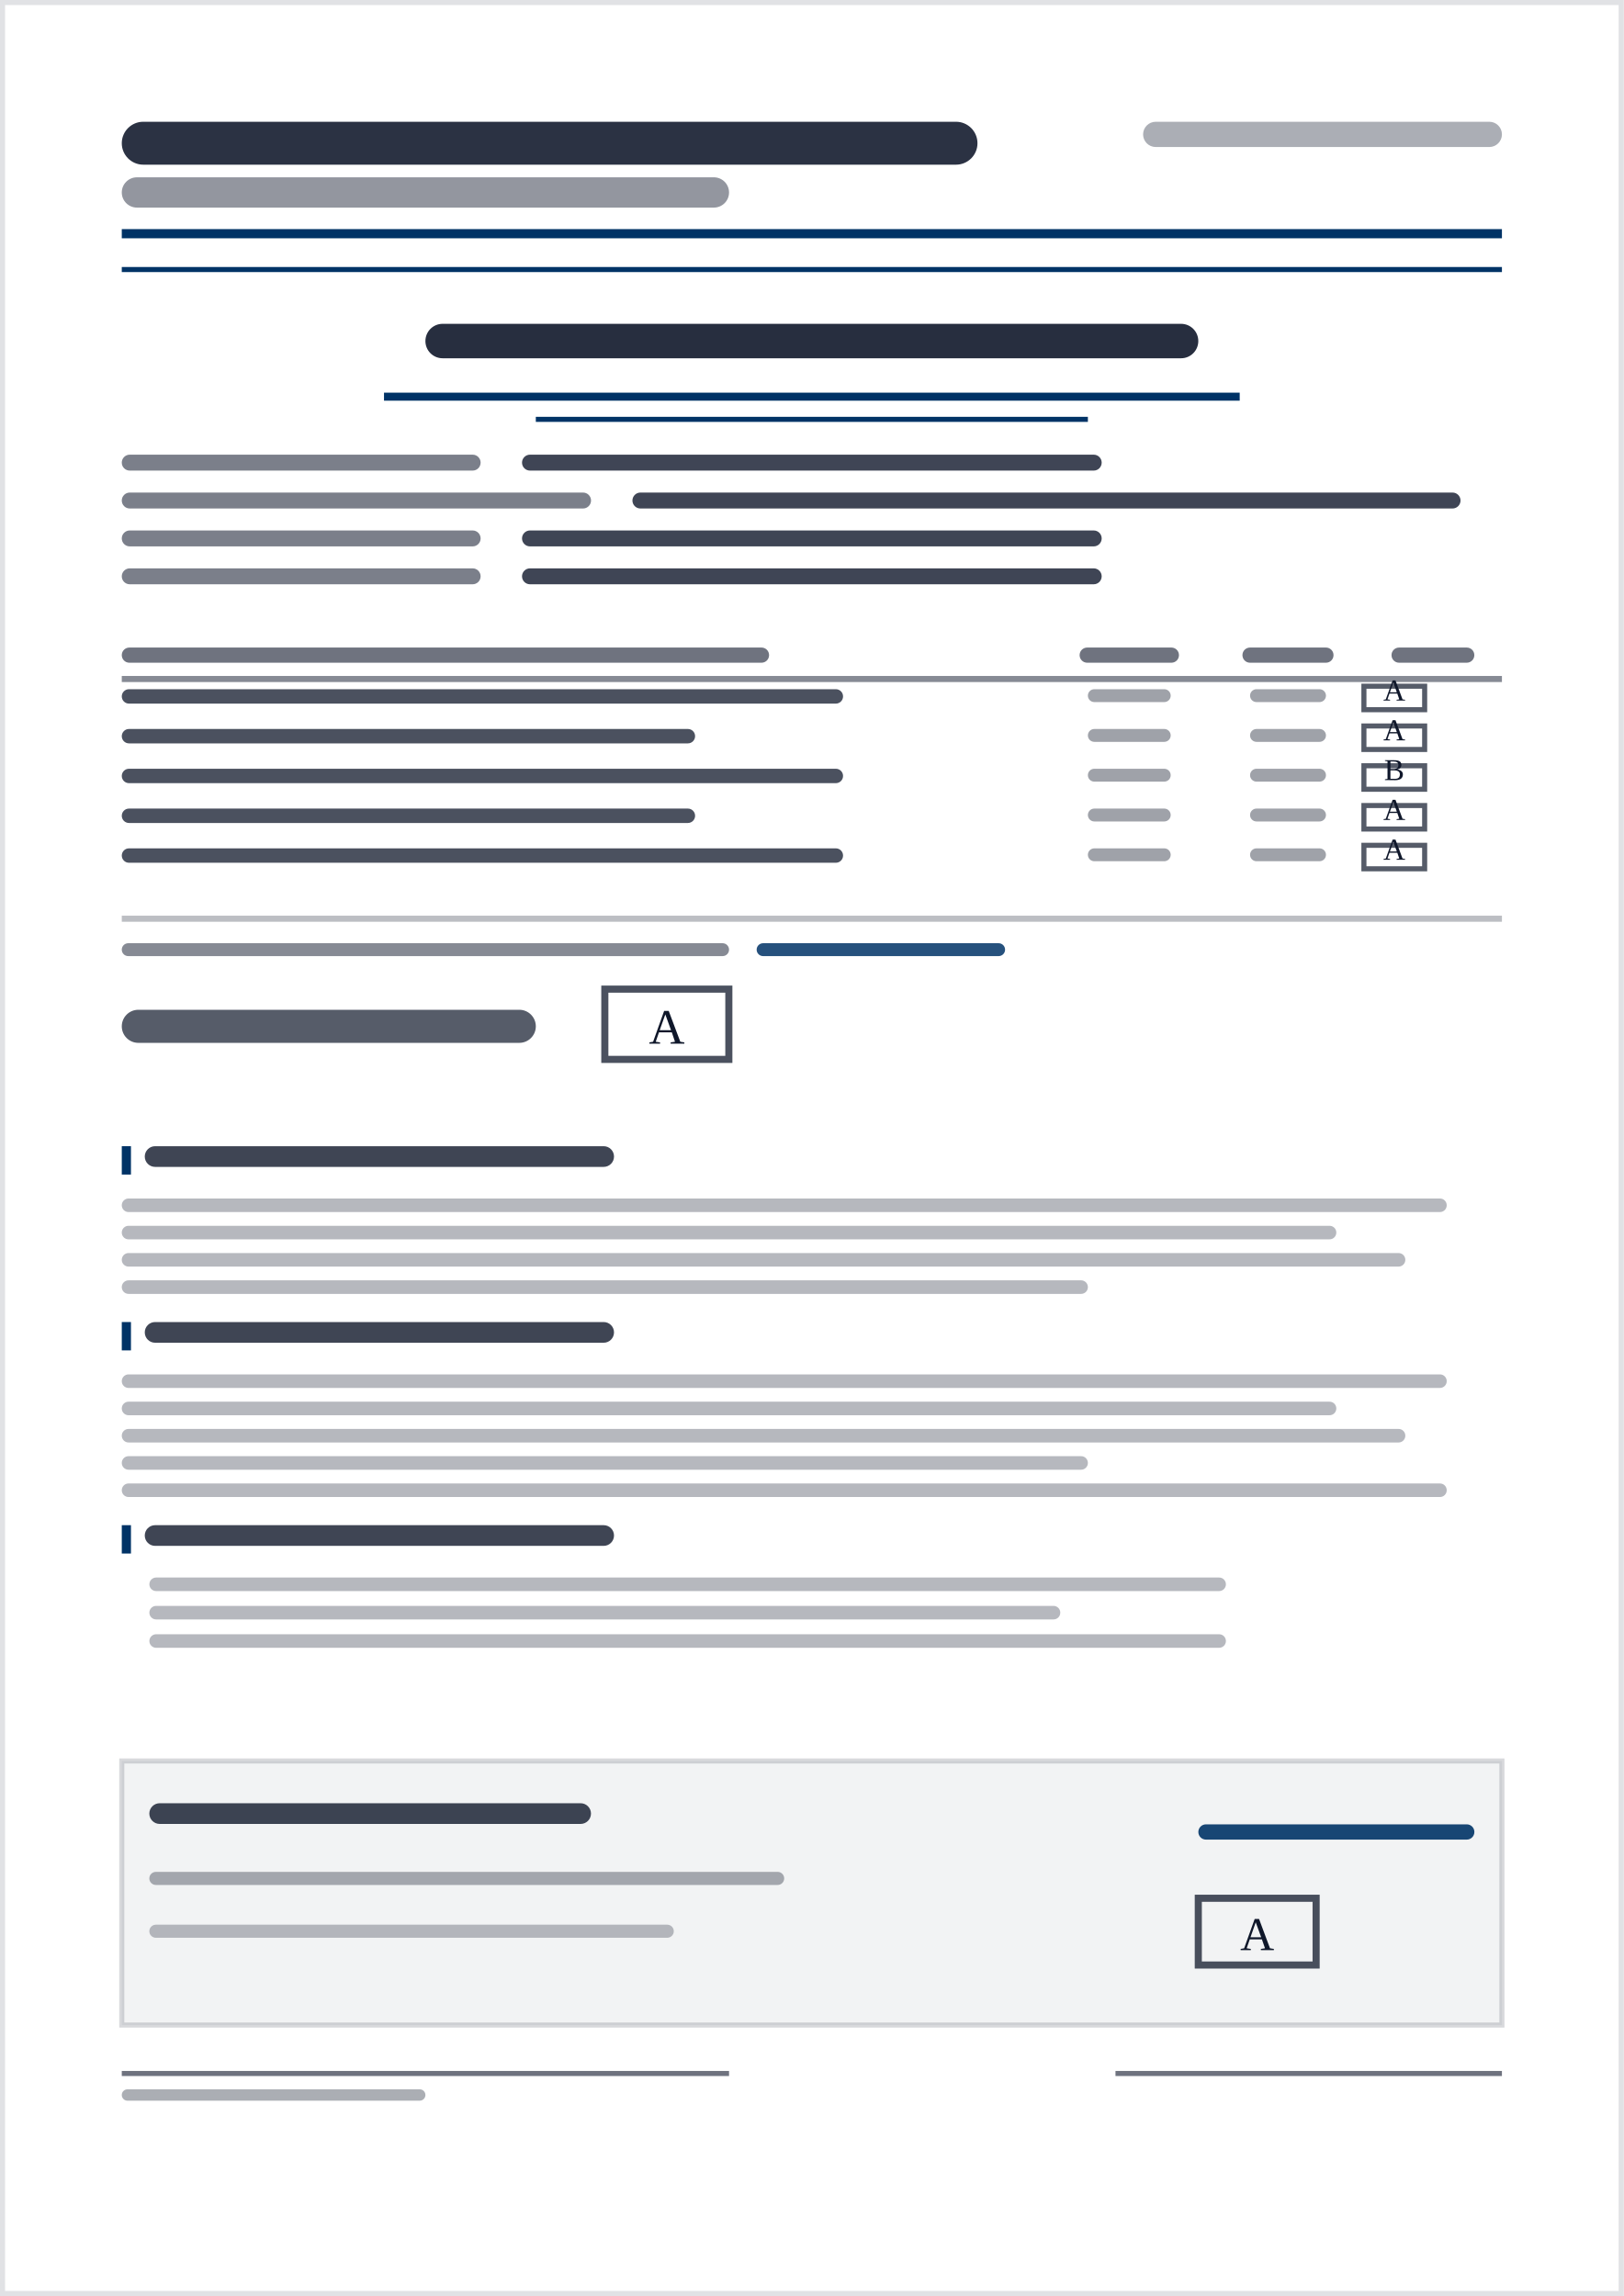
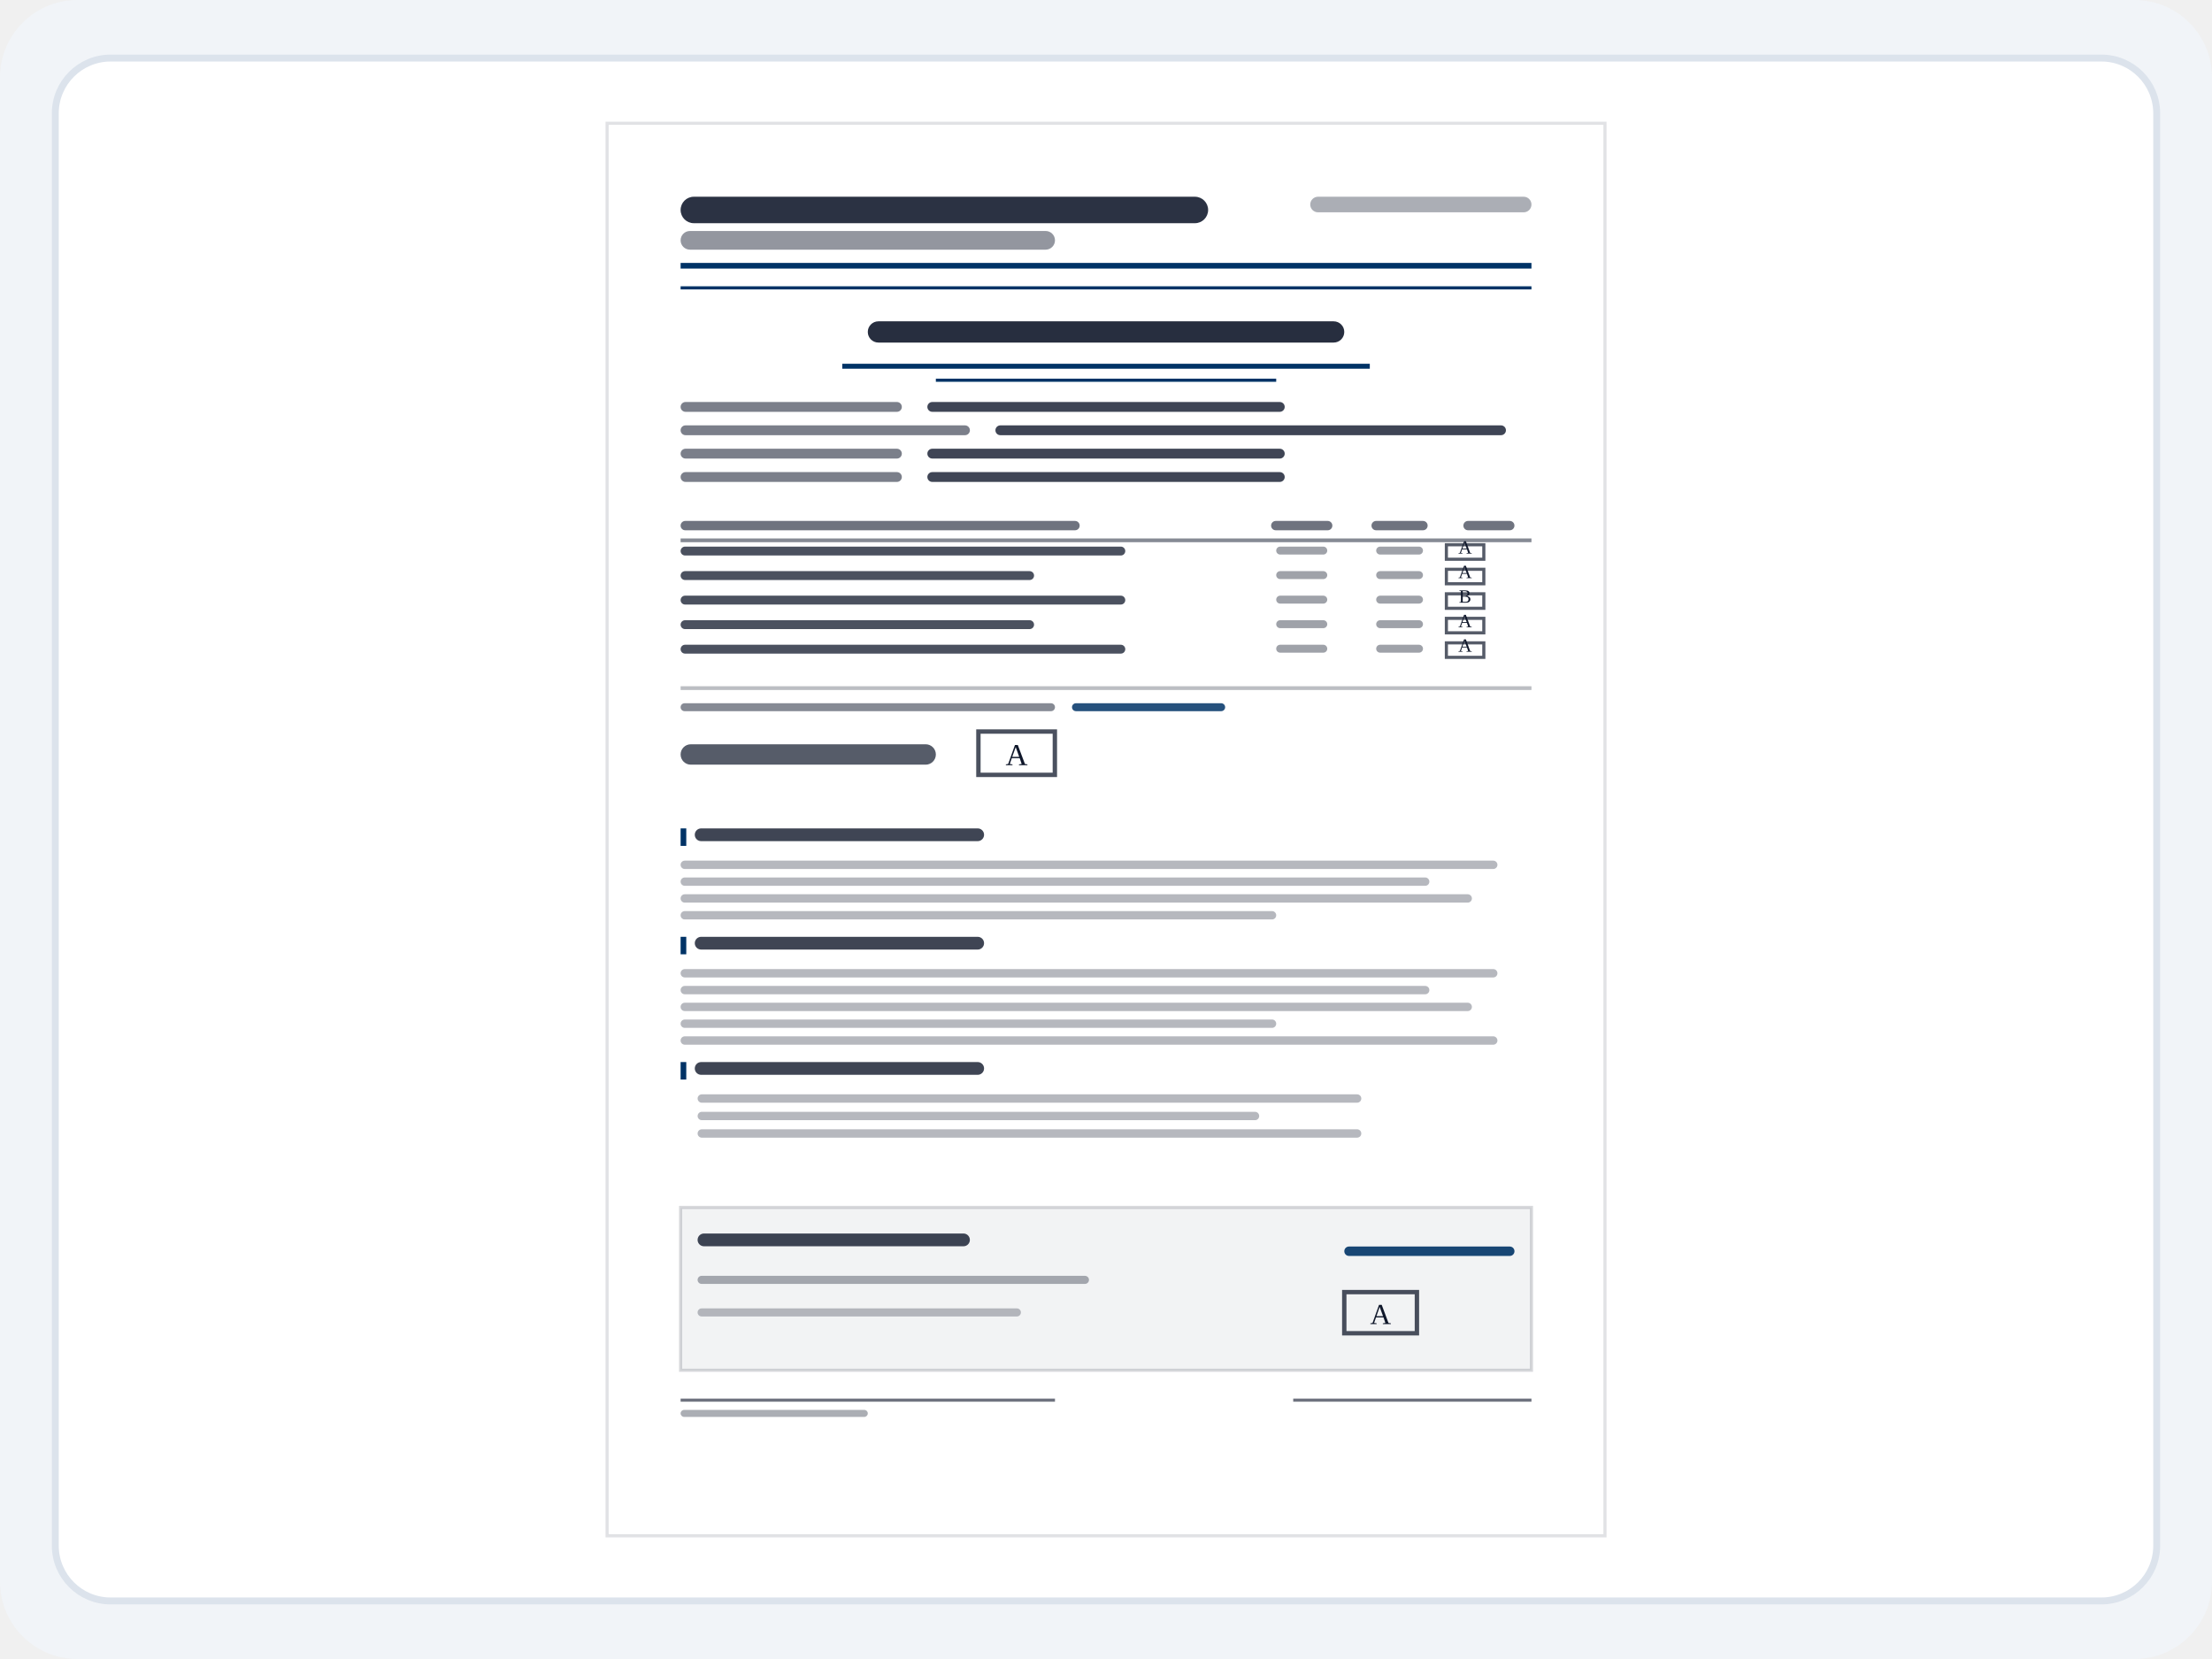
- <svg xmlns="http://www.w3.org/2000/svg" width="320" height="452.57" viewBox="0 0 320 452.57" role="img" aria-label="posudok-sk template preview">
-   <rect width="320" height="452.57" fill="#FFFFFF" />
-   <rect x="0.5" y="0.5" width="319" height="451.57" fill="none" stroke="#0F172A1f" />
-   <rect x="24" y="24" width="168.64" height="8.46" rx="4.23" fill="#0F172A" opacity="0.88" />
-   <rect x="24" y="34.95" width="119.68" height="5.97" rx="2.99" fill="#0F172A" opacity="0.45" />
-   <rect x="225.28" y="24" width="70.72" height="4.98" rx="2.49" fill="#0F172A" opacity="0.35" />
-   <rect x="24" y="45.16" width="272" height="1.81" fill="#003366" />
-   <rect x="24" y="52.63" width="272" height="1" fill="#003366" />
-   <rect x="83.84" y="63.83" width="152.32" height="6.79" rx="3.39" fill="#0F172A" opacity="0.9" />
-   <rect x="75.68" y="77.4" width="168.64" height="1.58" fill="#003366" />
-   <rect x="105.6" y="82.16" width="108.8" height="1" fill="#003366" />
-   <rect x="24" y="89.62" width="70.72" height="3.14" rx="1.57" fill="#0F172A8c" opacity="1" />
-   <rect x="102.88" y="89.62" width="114.24" height="3.14" rx="1.57" fill="#0F172A" opacity="0.8" />
-   <rect x="24" y="97.09" width="92.48" height="3.14" rx="1.57" fill="#0F172A8c" opacity="1" />
-   <rect x="124.64" y="97.09" width="163.2" height="3.14" rx="1.57" fill="#0F172A" opacity="0.8" />
-   <rect x="24" y="104.56" width="70.72" height="3.14" rx="1.57" fill="#0F172A8c" opacity="1" />
-   <rect x="102.88" y="104.56" width="114.24" height="3.14" rx="1.57" fill="#0F172A" opacity="0.8" />
-   <rect x="24" y="112.03" width="70.72" height="3.14" rx="1.57" fill="#0F172A8c" opacity="1" />
-   <rect x="102.88" y="112.03" width="114.24" height="3.14" rx="1.57" fill="#0F172A" opacity="0.8" />
-   <rect x="24" y="127.64" width="127.57" height="2.99" rx="1.49" fill="#0F172A99" opacity="1" />
-   <rect x="212.77" y="127.64" width="19.58" height="2.99" rx="1.49" fill="#0F172A99" opacity="1" />
-   <rect x="244.86" y="127.64" width="17.95" height="2.99" rx="1.49" fill="#0F172A99" opacity="1" />
-   <rect x="274.24" y="127.64" width="16.32" height="2.99" rx="1.49" fill="#0F172A99" opacity="1" />
-   <rect x="24" y="133.24" width="272" height="1.2" fill="#0F172A80" />
-   <rect x="24" y="135.85" width="142.15" height="2.84" rx="1.42" fill="#0F172Abf" opacity="1" />
-   <rect x="214.4" y="135.85" width="16.32" height="2.54" rx="1.27" fill="#0F172A66" opacity="1" />
-   <rect x="246.36" y="135.85" width="14.96" height="2.54" rx="1.27" fill="#0F172A66" opacity="1" />
-   <rect x="268.8" y="135.26" width="11.97" height="4.63" fill="none" stroke="#0F172Ab3" stroke-width="1" />
-   <text x="274.78" y="138.09" font-size="6" text-anchor="middle" font-family="Times New Roman, serif" fill="#0F172A">A</text>
-   <rect x="24" y="143.69" width="112.99" height="2.84" rx="1.42" fill="#0F172Abf" opacity="1" />
-   <rect x="214.4" y="143.69" width="16.32" height="2.54" rx="1.27" fill="#0F172A66" opacity="1" />
-   <rect x="246.36" y="143.69" width="14.96" height="2.54" rx="1.27" fill="#0F172A66" opacity="1" />
-   <rect x="268.8" y="143.1" width="11.97" height="4.63" fill="none" stroke="#0F172Ab3" stroke-width="1" />
-   <text x="274.78" y="145.93" font-size="6" text-anchor="middle" font-family="Times New Roman, serif" fill="#0F172A">A</text>
-   <rect x="24" y="151.53" width="142.15" height="2.84" rx="1.42" fill="#0F172Abf" opacity="1" />
-   <rect x="214.4" y="151.53" width="16.32" height="2.54" rx="1.27" fill="#0F172A66" opacity="1" />
-   <rect x="246.36" y="151.53" width="14.96" height="2.54" rx="1.27" fill="#0F172A66" opacity="1" />
-   <rect x="268.8" y="150.94" width="11.97" height="4.63" fill="none" stroke="#0F172Ab3" stroke-width="1" />
-   <text x="274.78" y="153.77" font-size="6" text-anchor="middle" font-family="Times New Roman, serif" fill="#0F172A">B</text>
-   <rect x="24" y="159.38" width="112.99" height="2.84" rx="1.42" fill="#0F172Abf" opacity="1" />
-   <rect x="214.4" y="159.38" width="16.32" height="2.54" rx="1.27" fill="#0F172A66" opacity="1" />
-   <rect x="246.36" y="159.38" width="14.96" height="2.54" rx="1.27" fill="#0F172A66" opacity="1" />
-   <rect x="268.8" y="158.78" width="11.97" height="4.63" fill="none" stroke="#0F172Ab3" stroke-width="1" />
-   <text x="274.78" y="161.62" font-size="6" text-anchor="middle" font-family="Times New Roman, serif" fill="#0F172A">A</text>
-   <rect x="24" y="167.22" width="142.15" height="2.84" rx="1.42" fill="#0F172Abf" opacity="1" />
-   <rect x="214.4" y="167.22" width="16.32" height="2.54" rx="1.27" fill="#0F172A66" opacity="1" />
-   <rect x="246.36" y="167.22" width="14.96" height="2.54" rx="1.27" fill="#0F172A66" opacity="1" />
-   <rect x="268.8" y="166.62" width="11.97" height="4.63" fill="none" stroke="#0F172Ab3" stroke-width="1" />
-   <text x="274.78" y="169.46" font-size="6" text-anchor="middle" font-family="Times New Roman, serif" fill="#0F172A">A</text>
-   <rect x="24" y="180.49" width="272" height="1.2" fill="#0F172A47" />
-   <rect x="24" y="185.92" width="119.68" height="2.54" rx="1.27" fill="#0F172A80" opacity="1" />
-   <rect x="149.12" y="185.92" width="48.96" height="2.54" rx="1.27" fill="#003366" opacity="0.85" />
-   <rect x="24" y="199.04" width="81.6" height="6.52" rx="3.26" fill="#0F172Ab3" opacity="1" />
-   <rect x="119.2" y="194.97" width="24.44" height="13.85" fill="none" stroke="#0F172Abf" stroke-width="1.4" />
-   <text x="131.42" y="205.72" font-size="9.78" text-anchor="middle" font-family="Times New Roman, serif" fill="#0F172A">A</text>
-   <rect x="24" y="225.93" width="1.81" height="5.59" fill="#003366" />
-   <rect x="28.53" y="225.93" width="92.48" height="4.08" rx="2.04" fill="#0F172Acc" opacity="1" />
-   <rect x="24" y="236.24" width="261.12" height="2.67" rx="1.33" fill="#0F172A4d" opacity="1" />
-   <rect x="24" y="241.62" width="239.36" height="2.67" rx="1.33" fill="#0F172A4d" opacity="1" />
-   <rect x="24" y="246.99" width="252.96" height="2.67" rx="1.33" fill="#0F172A4d" opacity="1" />
-   <rect x="24" y="252.37" width="190.4" height="2.67" rx="1.33" fill="#0F172A4d" opacity="1" />
-   <rect x="24" y="260.59" width="1.81" height="5.59" fill="#003366" />
-   <rect x="28.53" y="260.59" width="92.48" height="4.08" rx="2.04" fill="#0F172Acc" opacity="1" />
-   <rect x="24" y="270.91" width="261.12" height="2.67" rx="1.33" fill="#0F172A4d" opacity="1" />
-   <rect x="24" y="276.29" width="239.36" height="2.67" rx="1.33" fill="#0F172A4d" opacity="1" />
-   <rect x="24" y="281.66" width="252.96" height="2.67" rx="1.33" fill="#0F172A4d" opacity="1" />
-   <rect x="24" y="287.03" width="190.4" height="2.67" rx="1.33" fill="#0F172A4d" opacity="1" />
-   <rect x="24" y="292.41" width="261.12" height="2.67" rx="1.33" fill="#0F172A4d" opacity="1" />
-   <rect x="24" y="300.63" width="1.81" height="5.59" fill="#003366" />
-   <rect x="28.53" y="300.63" width="92.48" height="4.08" rx="2.04" fill="#0F172Acc" opacity="1" />
-   <rect x="29.44" y="310.95" width="212.16" height="2.67" rx="1.33" fill="#0F172A4d" opacity="1" />
-   <rect x="29.44" y="316.54" width="179.52" height="2.67" rx="1.33" fill="#0F172A4d" opacity="1" />
-   <rect x="29.44" y="322.13" width="212.16" height="2.67" rx="1.33" fill="#0F172A4d" opacity="1" />
-   <rect x="24" y="347.11" width="272" height="52.05" fill="#0F172A0d" stroke="#0F172A29" />
-   <rect x="29.43" y="355.44" width="87.04" height="4.08" rx="2.04" fill="#0F172Acc" opacity="1" />
-   <rect x="29.43" y="368.97" width="125.12" height="2.58" rx="1.29" fill="#0F172A59" opacity="1" />
-   <rect x="29.43" y="379.38" width="103.36" height="2.58" rx="1.29" fill="#0F172A47" opacity="1" />
-   <rect x="236.17" y="359.6" width="54.4" height="3.01" rx="1.5" fill="#003366" opacity="0.9" />
-   <rect x="236.16" y="374.17" width="23.22" height="13.16" fill="none" stroke="#0F172Abf" stroke-width="1.4" />
-   <text x="247.77" y="384.39" font-size="9.29" text-anchor="middle" font-family="Times New Roman, serif" fill="#0F172A">A</text>
-   <rect x="24" y="408.21" width="119.68" height="1" fill="#0F172A99" />
-   <rect x="219.84" y="408.21" width="76.16" height="1" fill="#0F172A99" />
-   <rect x="24" y="411.83" width="59.84" height="2.24" rx="1.12" fill="#0F172A59" opacity="1" />
+ <svg xmlns="http://www.w3.org/2000/svg" width="320" height="240" viewBox="0 0 320 240" role="img" aria-label="Slovenský posudok (STU/UK) template preview" data-template-id="posudok-sk">
+   <rect width="320" height="240" rx="11.2" fill="#F1F4F8" />
+   <rect x="8" y="8.4" width="304" height="223.2" rx="8" fill="#FFFFFF" stroke="#DCE3EC" />
+   <svg x="87.6" y="17.6" width="144.81" height="204.8" viewBox="0 0 320 452.57" preserveAspectRatio="none" aria-hidden="true">
+     <rect width="320" height="452.57" fill="#FFFFFF" />
+     <rect x="0.5" y="0.5" width="319" height="451.57" fill="none" stroke="#0F172A1f" />
+     <rect x="24" y="24" width="168.64" height="8.46" rx="4.23" fill="#0F172A" opacity="0.88" />
+     <rect x="24" y="34.95" width="119.68" height="5.97" rx="2.99" fill="#0F172A" opacity="0.45" />
+     <rect x="225.28" y="24" width="70.72" height="4.98" rx="2.49" fill="#0F172A" opacity="0.35" />
+     <rect x="24" y="45.16" width="272" height="1.81" fill="#003366" />
+     <rect x="24" y="52.63" width="272" height="1" fill="#003366" />
+     <rect x="83.84" y="63.83" width="152.32" height="6.79" rx="3.39" fill="#0F172A" opacity="0.9" />
+     <rect x="75.68" y="77.4" width="168.64" height="1.58" fill="#003366" />
+     <rect x="105.6" y="82.16" width="108.8" height="1" fill="#003366" />
+     <rect x="24" y="89.62" width="70.72" height="3.14" rx="1.57" fill="#0F172A8c" opacity="1" />
+     <rect x="102.88" y="89.62" width="114.24" height="3.14" rx="1.57" fill="#0F172A" opacity="0.8" />
+     <rect x="24" y="97.09" width="92.48" height="3.14" rx="1.57" fill="#0F172A8c" opacity="1" />
+     <rect x="124.64" y="97.09" width="163.2" height="3.14" rx="1.57" fill="#0F172A" opacity="0.8" />
+     <rect x="24" y="104.56" width="70.72" height="3.14" rx="1.57" fill="#0F172A8c" opacity="1" />
+     <rect x="102.88" y="104.56" width="114.24" height="3.14" rx="1.57" fill="#0F172A" opacity="0.8" />
+     <rect x="24" y="112.03" width="70.72" height="3.14" rx="1.57" fill="#0F172A8c" opacity="1" />
+     <rect x="102.88" y="112.03" width="114.24" height="3.14" rx="1.57" fill="#0F172A" opacity="0.8" />
+     <rect x="24" y="127.64" width="127.57" height="2.99" rx="1.49" fill="#0F172A99" opacity="1" />
+     <rect x="212.77" y="127.64" width="19.58" height="2.99" rx="1.49" fill="#0F172A99" opacity="1" />
+     <rect x="244.86" y="127.64" width="17.95" height="2.99" rx="1.49" fill="#0F172A99" opacity="1" />
+     <rect x="274.24" y="127.64" width="16.32" height="2.99" rx="1.49" fill="#0F172A99" opacity="1" />
+     <rect x="24" y="133.24" width="272" height="1.2" fill="#0F172A80" />
+     <rect x="24" y="135.85" width="142.15" height="2.84" rx="1.42" fill="#0F172Abf" opacity="1" />
+     <rect x="214.4" y="135.85" width="16.32" height="2.54" rx="1.27" fill="#0F172A66" opacity="1" />
+     <rect x="246.36" y="135.85" width="14.96" height="2.54" rx="1.27" fill="#0F172A66" opacity="1" />
+     <rect x="268.8" y="135.26" width="11.97" height="4.63" fill="none" stroke="#0F172Ab3" stroke-width="1" />
+     <text x="274.78" y="138.09" font-size="6" text-anchor="middle" font-family="Times New Roman, serif" fill="#0F172A">A</text>
+     <rect x="24" y="143.69" width="112.99" height="2.84" rx="1.42" fill="#0F172Abf" opacity="1" />
+     <rect x="214.4" y="143.69" width="16.32" height="2.54" rx="1.27" fill="#0F172A66" opacity="1" />
+     <rect x="246.36" y="143.69" width="14.96" height="2.54" rx="1.27" fill="#0F172A66" opacity="1" />
+     <rect x="268.8" y="143.1" width="11.97" height="4.63" fill="none" stroke="#0F172Ab3" stroke-width="1" />
+     <text x="274.78" y="145.93" font-size="6" text-anchor="middle" font-family="Times New Roman, serif" fill="#0F172A">A</text>
+     <rect x="24" y="151.53" width="142.15" height="2.84" rx="1.42" fill="#0F172Abf" opacity="1" />
+     <rect x="214.4" y="151.53" width="16.32" height="2.54" rx="1.27" fill="#0F172A66" opacity="1" />
+     <rect x="246.36" y="151.53" width="14.96" height="2.54" rx="1.27" fill="#0F172A66" opacity="1" />
+     <rect x="268.8" y="150.94" width="11.97" height="4.63" fill="none" stroke="#0F172Ab3" stroke-width="1" />
+     <text x="274.78" y="153.77" font-size="6" text-anchor="middle" font-family="Times New Roman, serif" fill="#0F172A">B</text>
+     <rect x="24" y="159.38" width="112.99" height="2.84" rx="1.42" fill="#0F172Abf" opacity="1" />
+     <rect x="214.4" y="159.38" width="16.32" height="2.54" rx="1.27" fill="#0F172A66" opacity="1" />
+     <rect x="246.36" y="159.38" width="14.96" height="2.54" rx="1.27" fill="#0F172A66" opacity="1" />
+     <rect x="268.8" y="158.78" width="11.97" height="4.63" fill="none" stroke="#0F172Ab3" stroke-width="1" />
+     <text x="274.78" y="161.62" font-size="6" text-anchor="middle" font-family="Times New Roman, serif" fill="#0F172A">A</text>
+     <rect x="24" y="167.22" width="142.15" height="2.84" rx="1.42" fill="#0F172Abf" opacity="1" />
+     <rect x="214.4" y="167.22" width="16.32" height="2.54" rx="1.27" fill="#0F172A66" opacity="1" />
+     <rect x="246.36" y="167.22" width="14.96" height="2.54" rx="1.27" fill="#0F172A66" opacity="1" />
+     <rect x="268.8" y="166.62" width="11.97" height="4.63" fill="none" stroke="#0F172Ab3" stroke-width="1" />
+     <text x="274.78" y="169.46" font-size="6" text-anchor="middle" font-family="Times New Roman, serif" fill="#0F172A">A</text>
+     <rect x="24" y="180.49" width="272" height="1.2" fill="#0F172A47" />
+     <rect x="24" y="185.92" width="119.68" height="2.54" rx="1.27" fill="#0F172A80" opacity="1" />
+     <rect x="149.12" y="185.92" width="48.96" height="2.54" rx="1.27" fill="#003366" opacity="0.85" />
+     <rect x="24" y="199.04" width="81.6" height="6.52" rx="3.26" fill="#0F172Ab3" opacity="1" />
+     <rect x="119.2" y="194.97" width="24.44" height="13.85" fill="none" stroke="#0F172Abf" stroke-width="1.4" />
+     <text x="131.42" y="205.72" font-size="9.78" text-anchor="middle" font-family="Times New Roman, serif" fill="#0F172A">A</text>
+     <rect x="24" y="225.93" width="1.81" height="5.59" fill="#003366" />
+     <rect x="28.53" y="225.93" width="92.48" height="4.08" rx="2.04" fill="#0F172Acc" opacity="1" />
+     <rect x="24" y="236.24" width="261.12" height="2.67" rx="1.33" fill="#0F172A4d" opacity="1" />
+     <rect x="24" y="241.62" width="239.36" height="2.67" rx="1.33" fill="#0F172A4d" opacity="1" />
+     <rect x="24" y="246.99" width="252.96" height="2.67" rx="1.33" fill="#0F172A4d" opacity="1" />
+     <rect x="24" y="252.37" width="190.4" height="2.67" rx="1.33" fill="#0F172A4d" opacity="1" />
+     <rect x="24" y="260.59" width="1.81" height="5.59" fill="#003366" />
+     <rect x="28.53" y="260.59" width="92.48" height="4.08" rx="2.04" fill="#0F172Acc" opacity="1" />
+     <rect x="24" y="270.91" width="261.12" height="2.67" rx="1.33" fill="#0F172A4d" opacity="1" />
+     <rect x="24" y="276.29" width="239.36" height="2.67" rx="1.33" fill="#0F172A4d" opacity="1" />
+     <rect x="24" y="281.66" width="252.96" height="2.67" rx="1.33" fill="#0F172A4d" opacity="1" />
+     <rect x="24" y="287.03" width="190.4" height="2.67" rx="1.33" fill="#0F172A4d" opacity="1" />
+     <rect x="24" y="292.41" width="261.12" height="2.67" rx="1.33" fill="#0F172A4d" opacity="1" />
+     <rect x="24" y="300.63" width="1.81" height="5.59" fill="#003366" />
+     <rect x="28.53" y="300.63" width="92.48" height="4.08" rx="2.04" fill="#0F172Acc" opacity="1" />
+     <rect x="29.44" y="310.95" width="212.16" height="2.67" rx="1.33" fill="#0F172A4d" opacity="1" />
+     <rect x="29.44" y="316.54" width="179.52" height="2.67" rx="1.33" fill="#0F172A4d" opacity="1" />
+     <rect x="29.44" y="322.13" width="212.16" height="2.67" rx="1.33" fill="#0F172A4d" opacity="1" />
+     <rect x="24" y="347.11" width="272" height="52.05" fill="#0F172A0d" stroke="#0F172A29" />
+     <rect x="29.43" y="355.44" width="87.04" height="4.08" rx="2.04" fill="#0F172Acc" opacity="1" />
+     <rect x="29.43" y="368.97" width="125.12" height="2.58" rx="1.29" fill="#0F172A59" opacity="1" />
+     <rect x="29.43" y="379.38" width="103.36" height="2.58" rx="1.29" fill="#0F172A47" opacity="1" />
+     <rect x="236.17" y="359.6" width="54.4" height="3.01" rx="1.5" fill="#003366" opacity="0.9" />
+     <rect x="236.16" y="374.17" width="23.22" height="13.16" fill="none" stroke="#0F172Abf" stroke-width="1.4" />
+     <text x="247.77" y="384.39" font-size="9.29" text-anchor="middle" font-family="Times New Roman, serif" fill="#0F172A">A</text>
+     <rect x="24" y="408.21" width="119.68" height="1" fill="#0F172A99" />
+     <rect x="219.84" y="408.21" width="76.16" height="1" fill="#0F172A99" />
+     <rect x="24" y="411.83" width="59.84" height="2.24" rx="1.12" fill="#0F172A59" opacity="1" />
+   </svg>
</svg>
